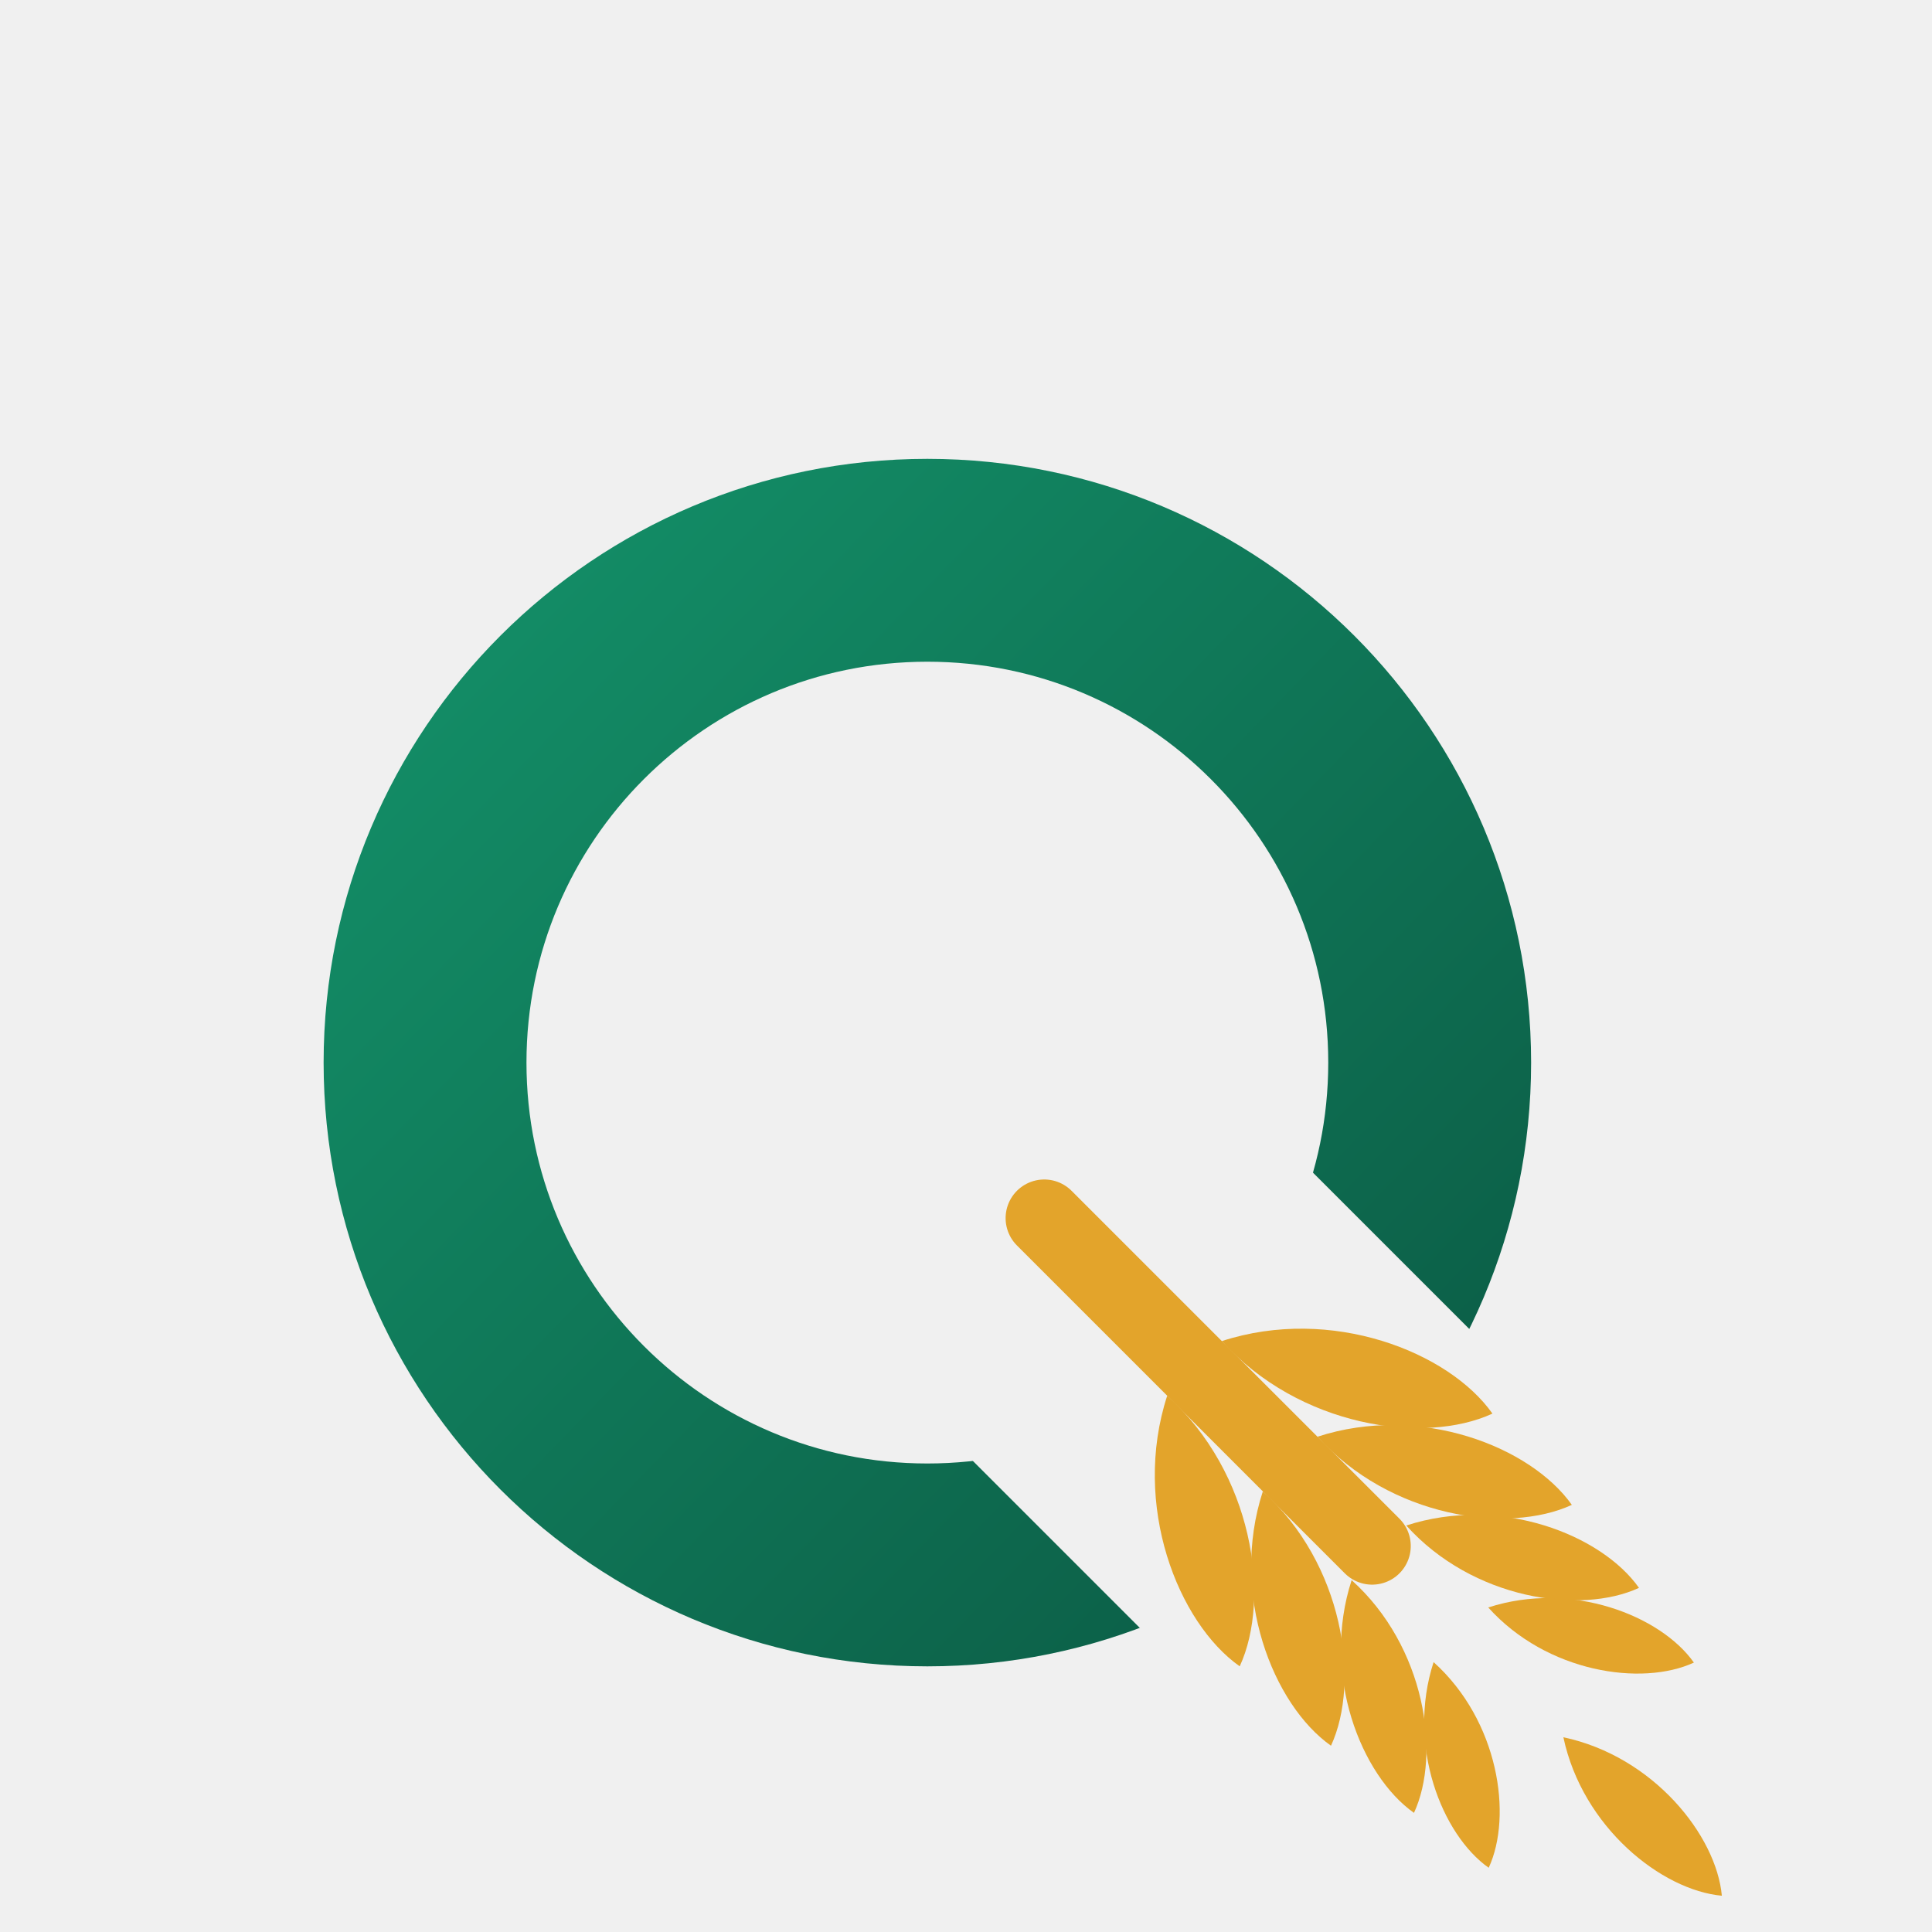
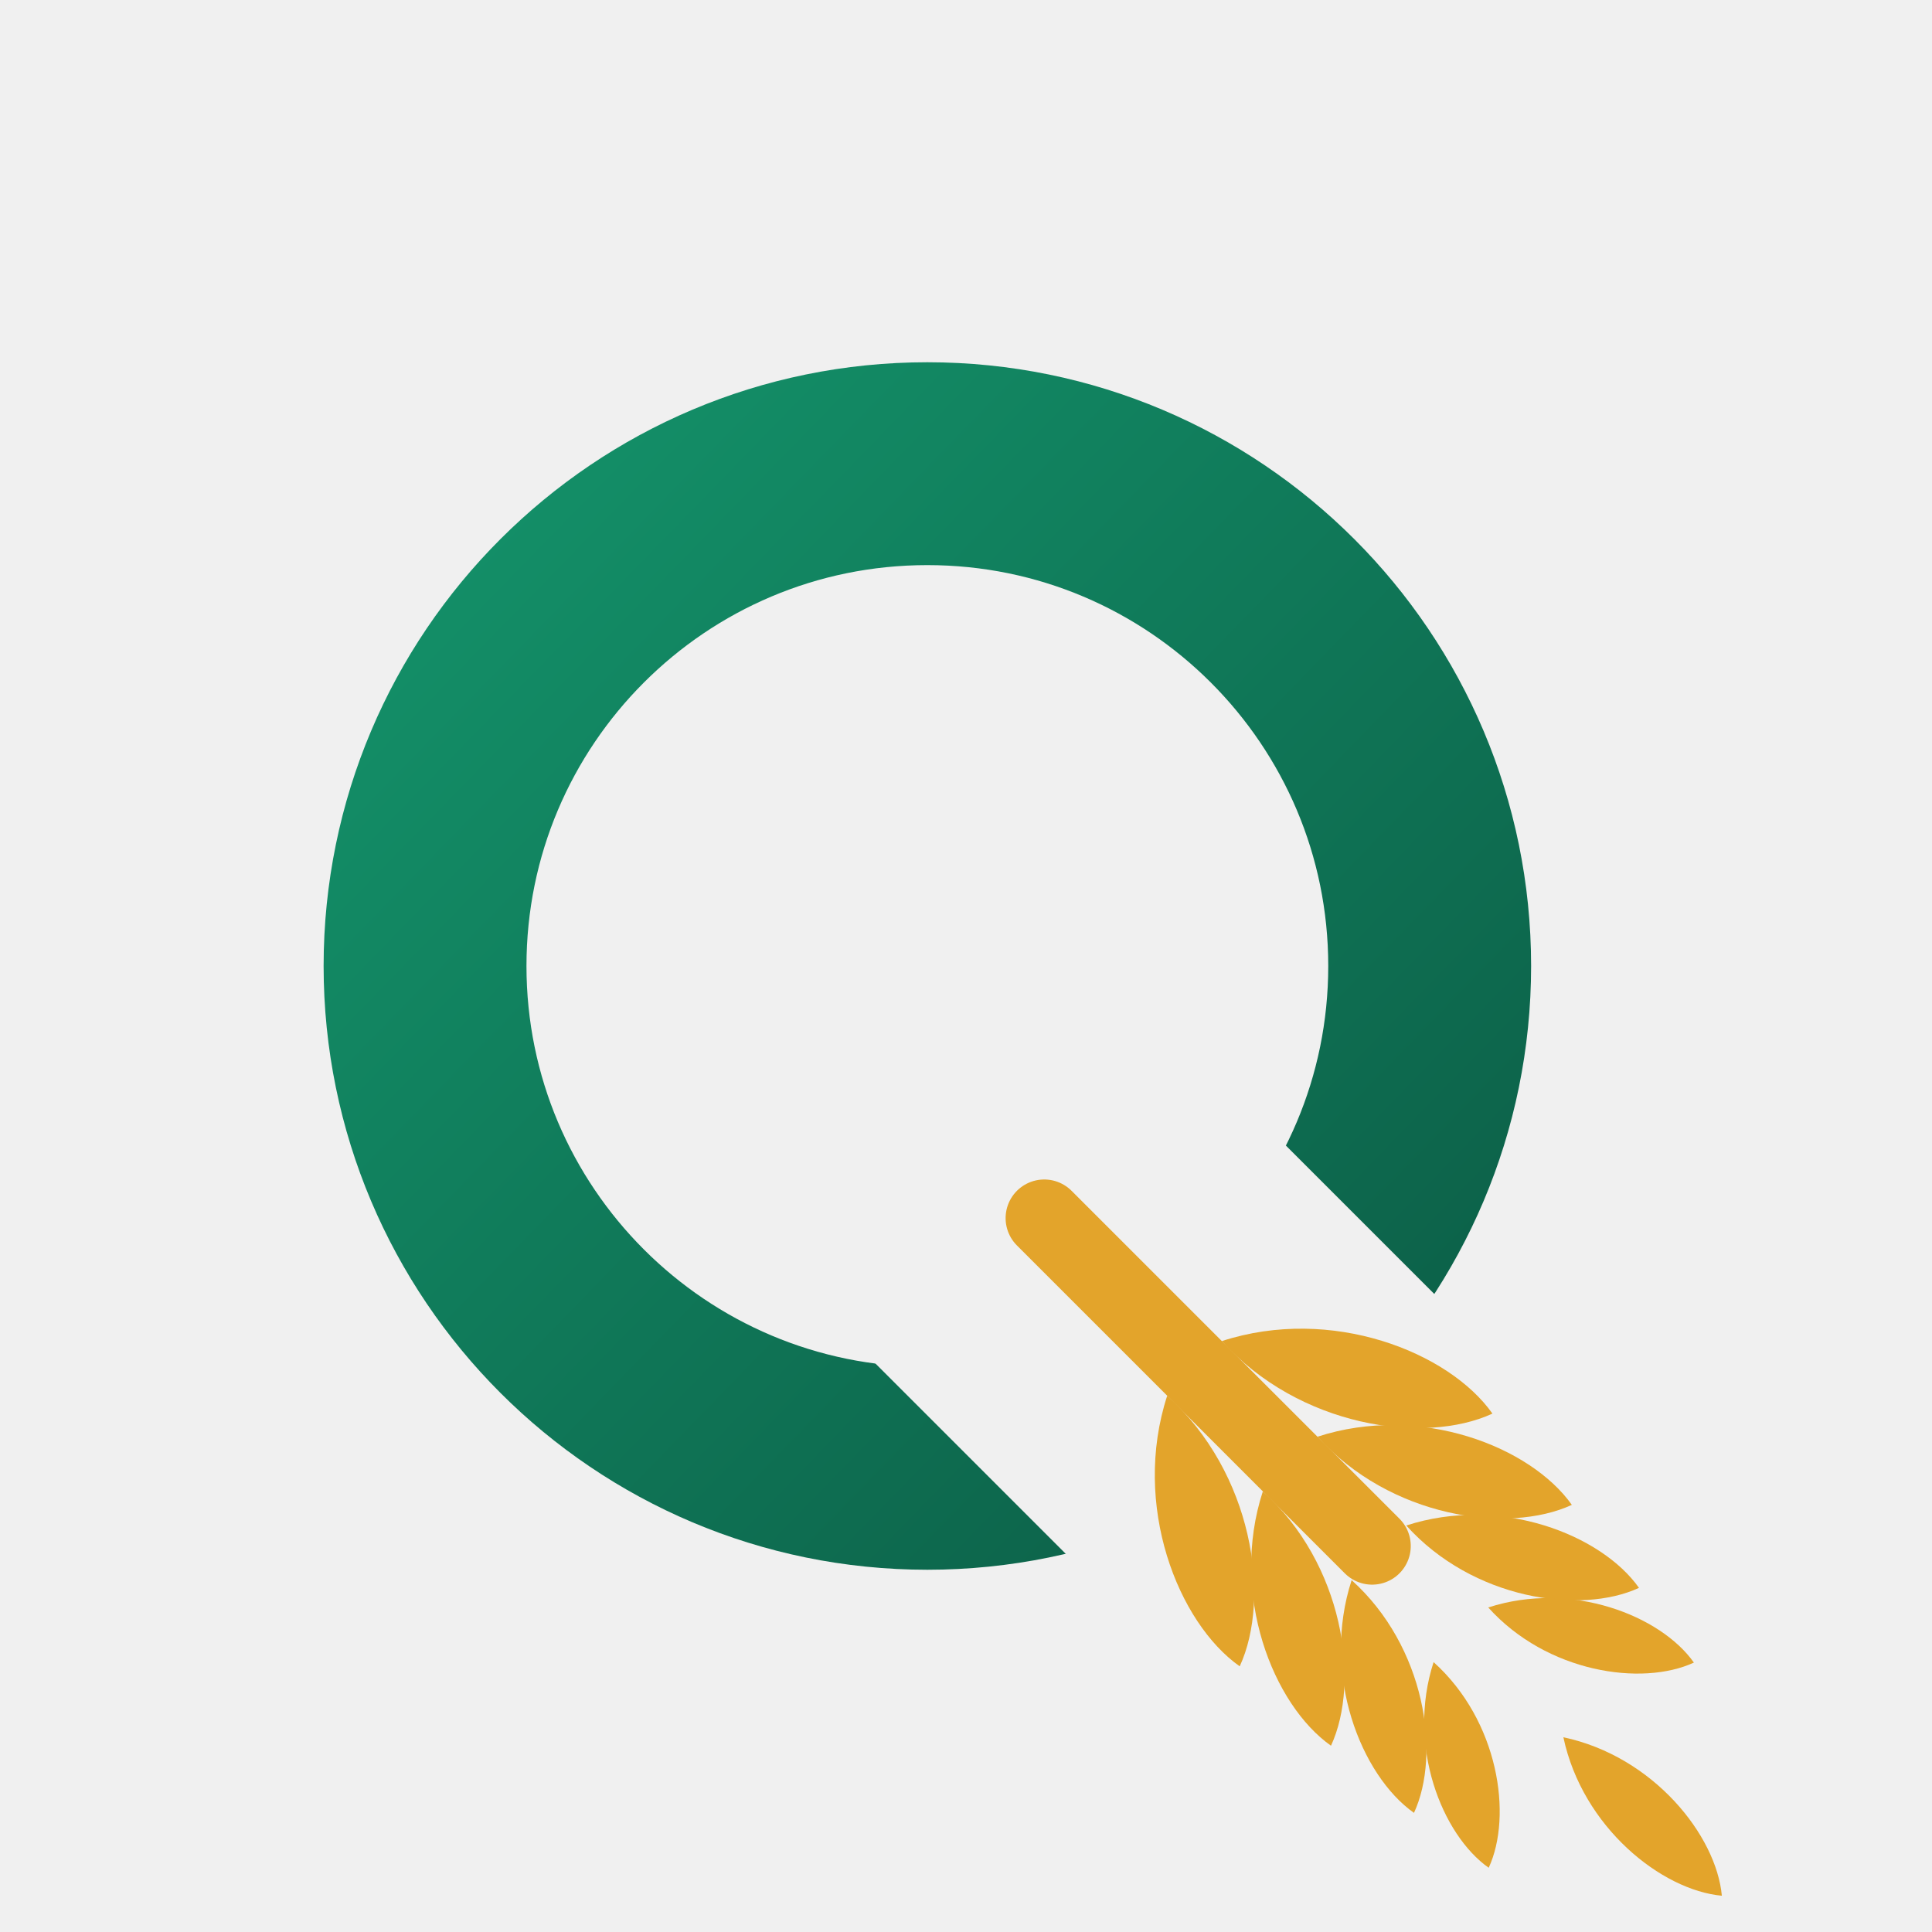
<svg xmlns="http://www.w3.org/2000/svg" viewBox="0 0 200 200" width="200" height="200" role="img">
  <defs>
    <linearGradient id="gb1" x1="24" y1="40" x2="168" y2="180" gradientUnits="userSpaceOnUse">
      <stop offset="0" stop-color="#159A6F" />
      <stop offset="1" stop-color="#0A5440" />
    </linearGradient>
    <mask id="mb1" maskUnits="userSpaceOnUse" x="-20" y="-20" width="240" height="240">
      <rect x="-20" y="-20" width="240" height="240" fill="#fff" />
      <g transform="matrix(0.70711 0.70711 0.70711 -0.70711 122 138)">
        <path d="M-16,0 L74,0" fill="#000" stroke="#000" stroke-width="46" stroke-linejoin="round" />
      </g>
    </mask>
  </defs>
  <g transform="translate(-4 -2)">
-     <circle cx="100" cy="112" r="52" fill="none" stroke="url(#gb1)" stroke-width="21" mask="url(#mb1)" />
+     <circle cx="100" cy="102" r="52" fill="none" stroke="url(#gb1)" stroke-width="21" mask="url(#mb1)" />
    <g transform="matrix(0.70711 0.70711 0.70711 -0.70711 122 138)">
      <path d="M-14,0 L34,0" stroke="#E3A42B" stroke-width="8" stroke-linecap="round" />
      <g transform="translate(8 4) rotate(30) scale(1.0)">
        <path d="M0,0 C10,-6.5 23,-5 29,0 C23,5 10,6.5 0,0 Z" fill="#E3A42B" />
      </g>
      <g transform="translate(8 -4) rotate(-30) scale(1.0)">
        <path d="M0,0 C10,-6.5 23,-5 29,0 C23,5 10,6.5 0,0 Z" fill="#E3A42B" />
      </g>
      <g transform="translate(22 4) rotate(30) scale(0.94)">
        <path d="M0,0 C10,-6.5 23,-5 29,0 C23,5 10,6.5 0,0 Z" fill="#E3A42B" />
      </g>
      <g transform="translate(22 -4) rotate(-30) scale(0.94)">
        <path d="M0,0 C10,-6.5 23,-5 29,0 C23,5 10,6.5 0,0 Z" fill="#E3A42B" />
      </g>
      <g transform="translate(35 4) rotate(30) scale(0.86)">
        <path d="M0,0 C10,-6.5 23,-5 29,0 C23,5 10,6.5 0,0 Z" fill="#E3A42B" />
      </g>
      <g transform="translate(35 -4) rotate(-30) scale(0.86)">
        <path d="M0,0 C10,-6.5 23,-5 29,0 C23,5 10,6.5 0,0 Z" fill="#E3A42B" />
      </g>
      <g transform="translate(47 4) rotate(30) scale(0.76)">
        <path d="M0,0 C10,-6.5 23,-5 29,0 C23,5 10,6.5 0,0 Z" fill="#E3A42B" />
      </g>
      <g transform="translate(47 -4) rotate(-30) scale(0.76)">
        <path d="M0,0 C10,-6.5 23,-5 29,0 C23,5 10,6.5 0,0 Z" fill="#E3A42B" />
      </g>
      <g transform="translate(62 0) scale(0.8)">
        <path d="M0,0 C10,-6.5 23,-5 29,0 C23,5 10,6.5 0,0 Z" fill="#E3A42B" />
      </g>
    </g>
  </g>
</svg>
